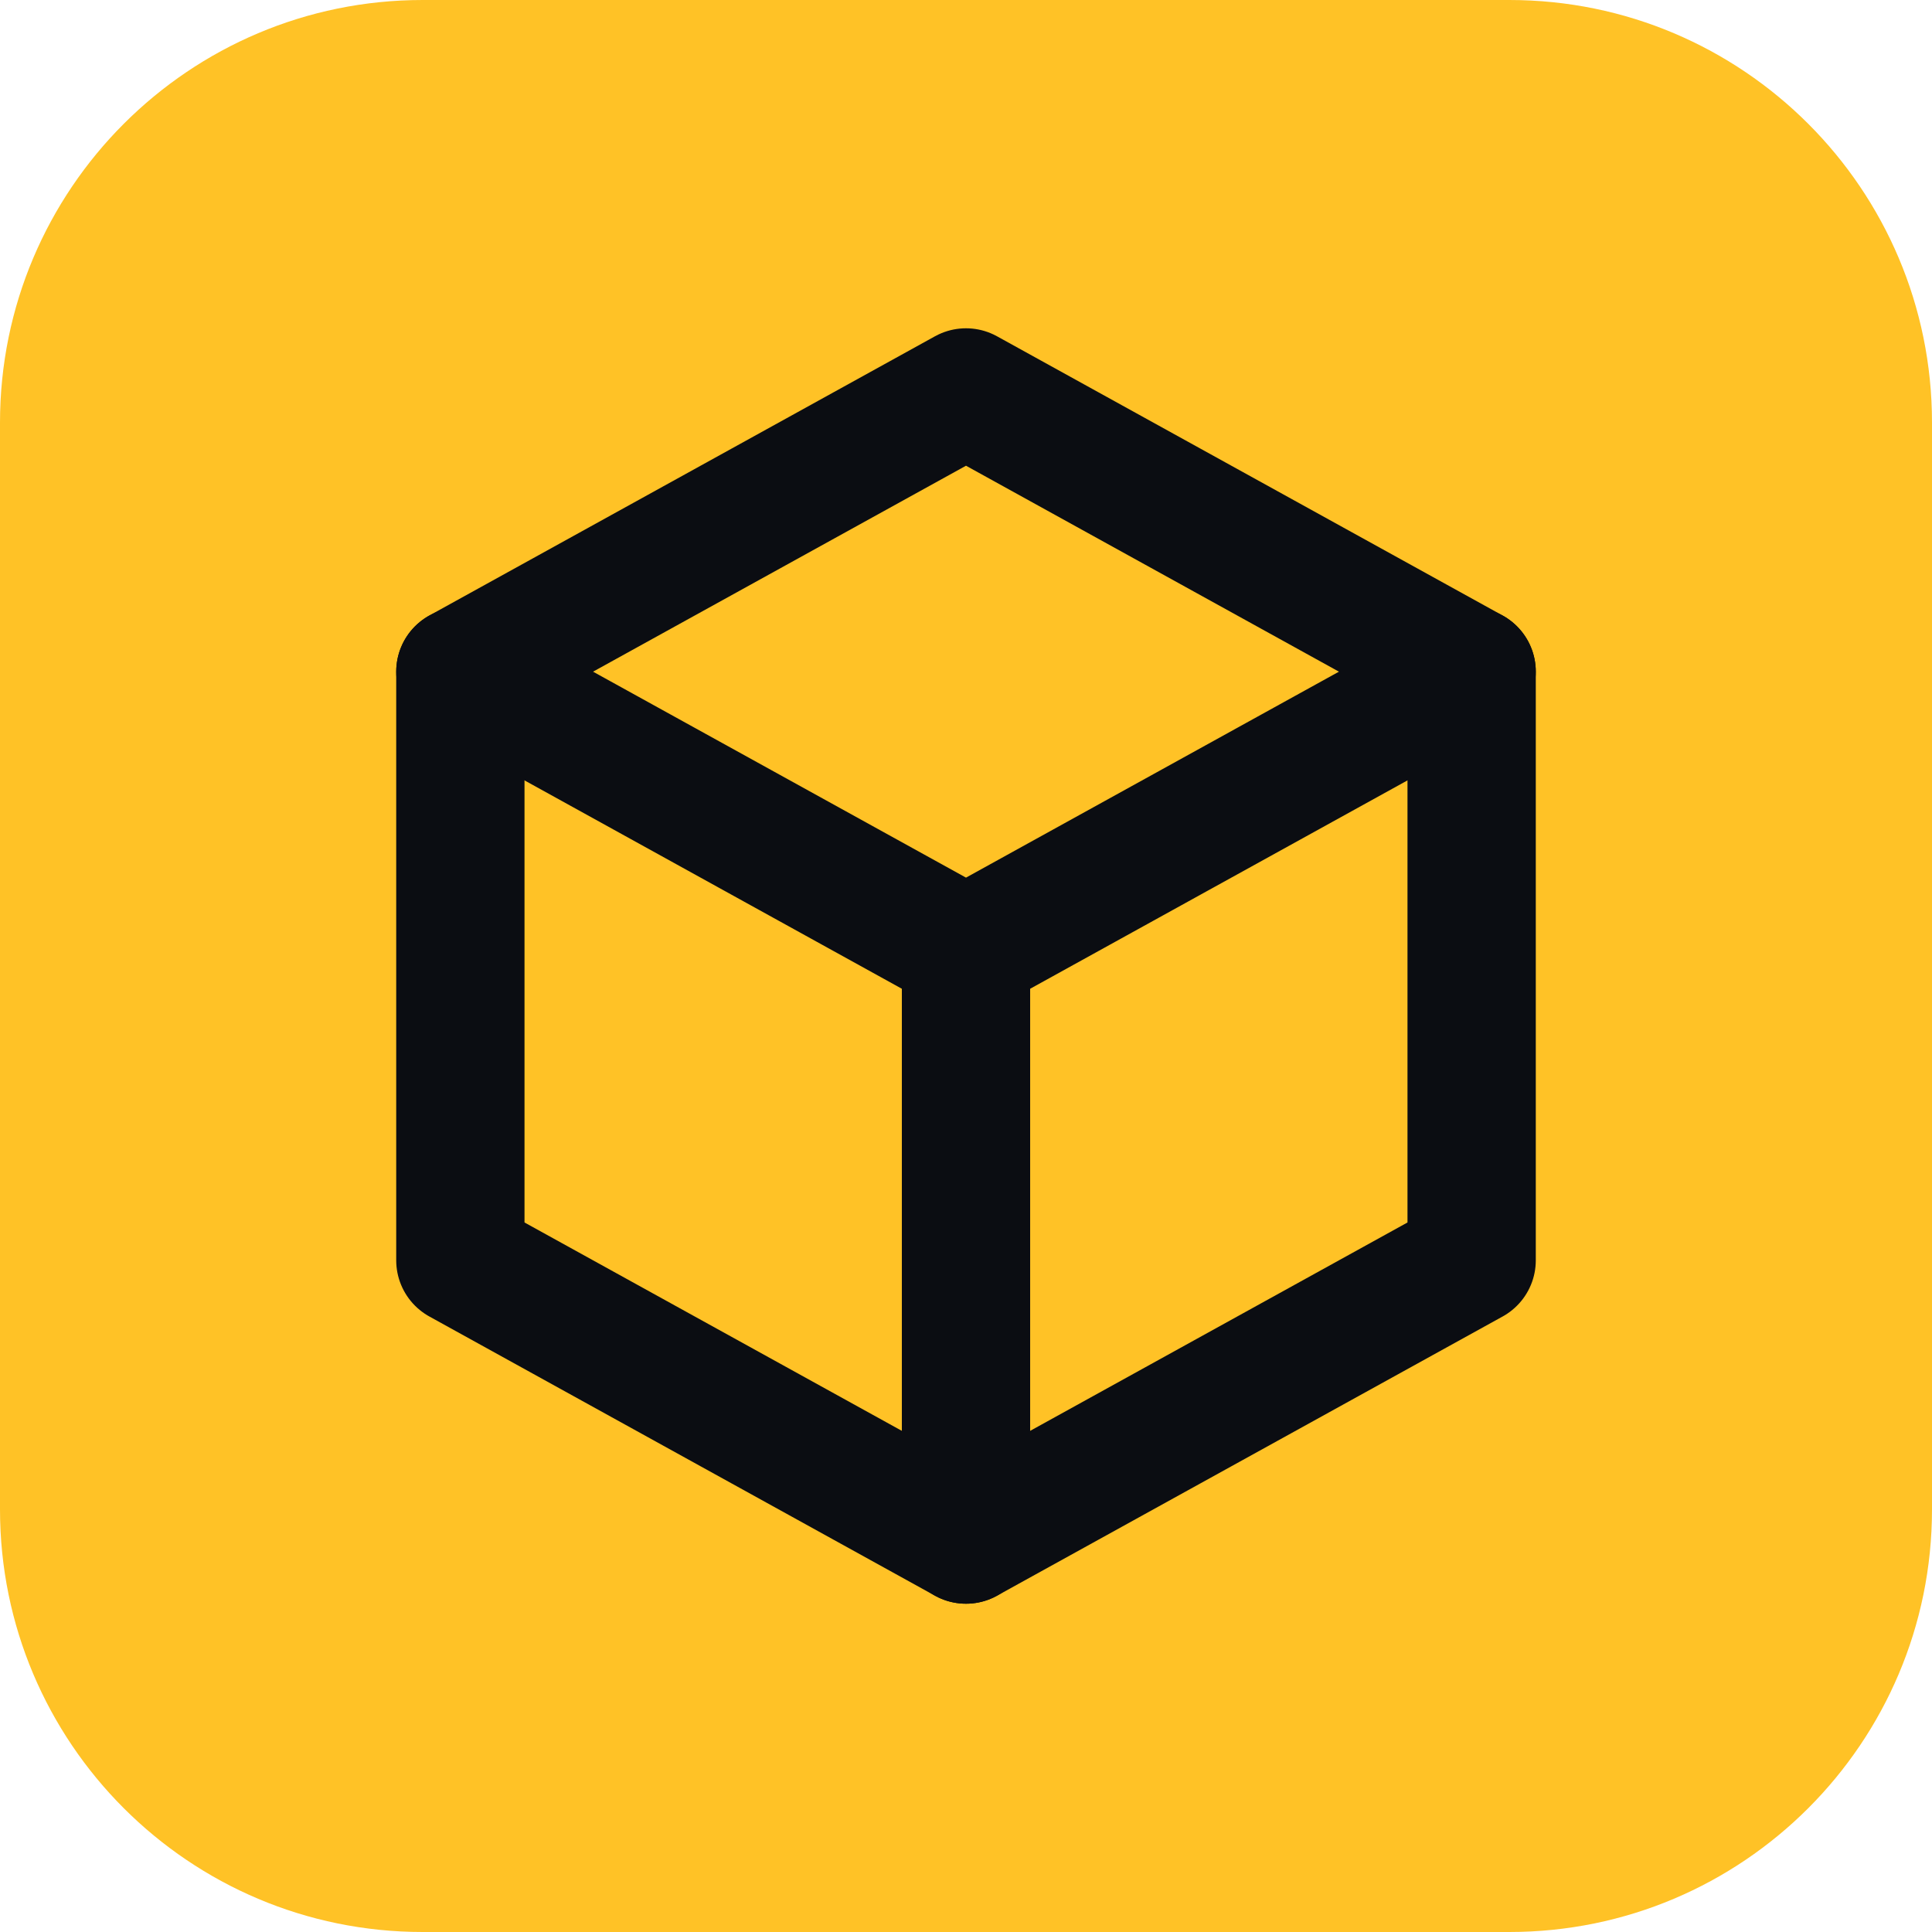
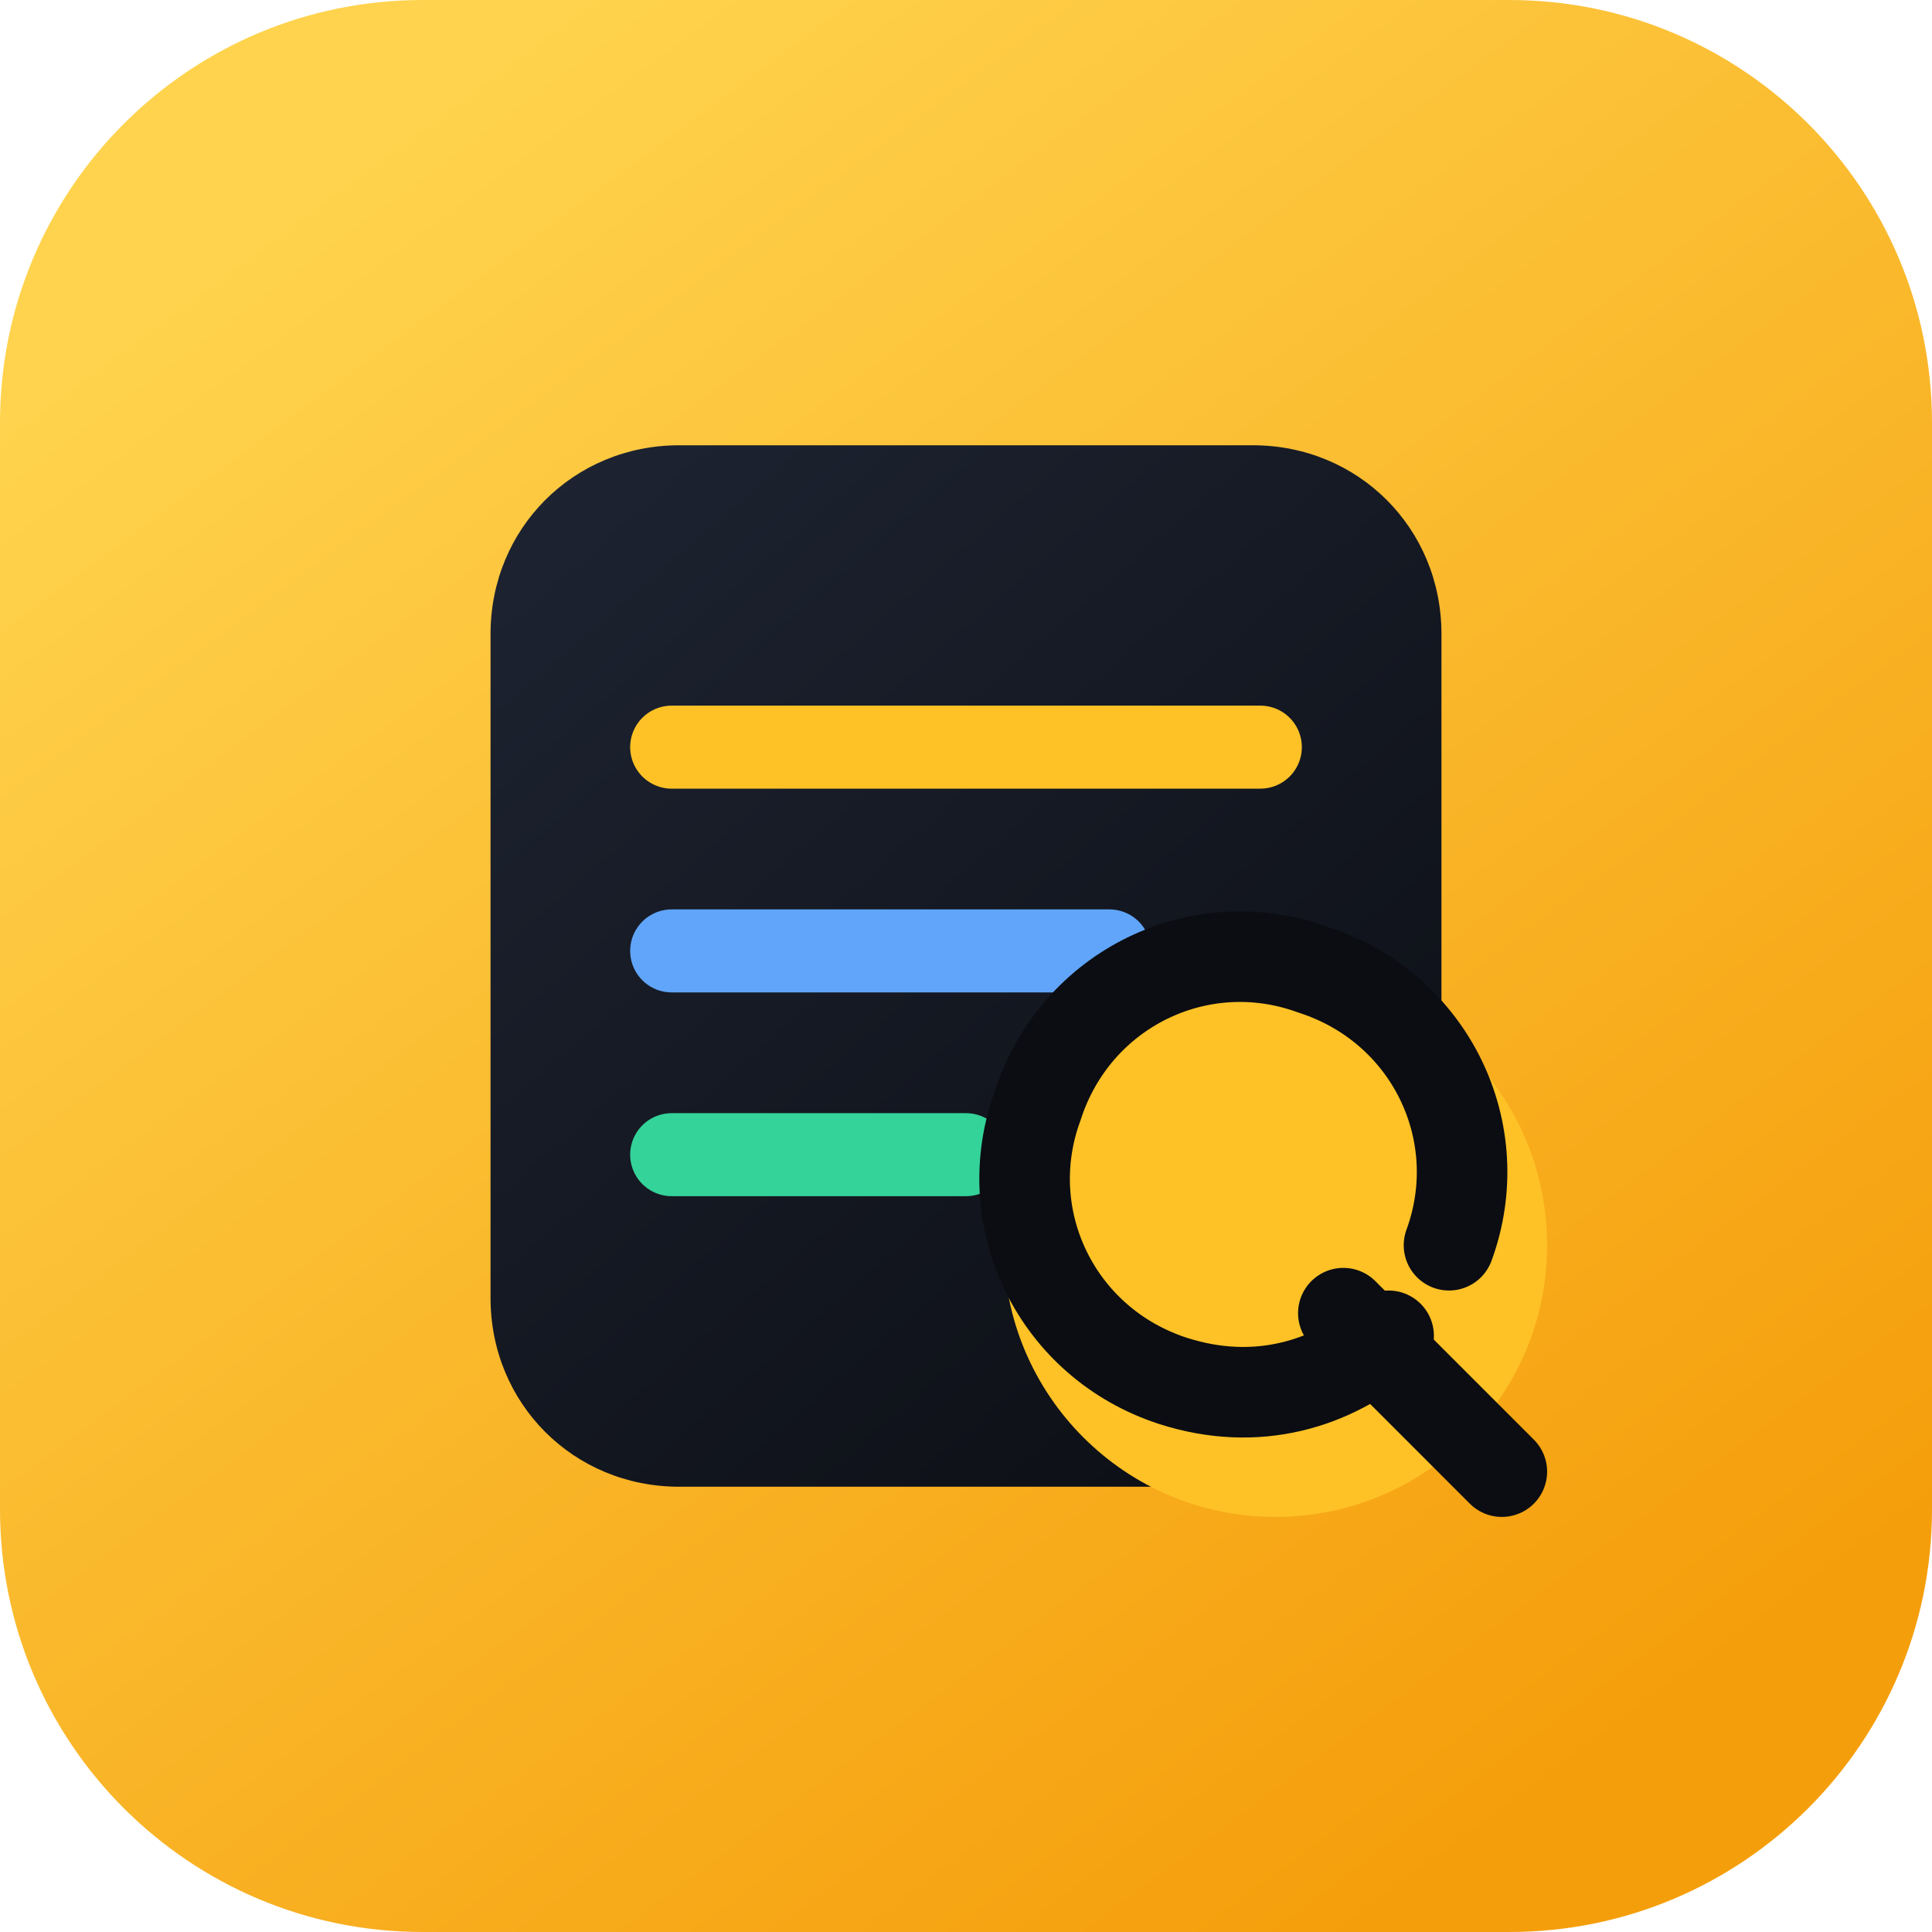
- <svg xmlns="http://www.w3.org/2000/svg" viewBox="0 0 512 512">
-   <rect width="512" height="512" rx="112" fill="#ffc226" />
-   <path d="M122 178 256 104l134 74v156l-134 74-134-74V178Z" fill="none" stroke="#0b0d12" stroke-width="34" stroke-linejoin="round" />
-   <path d="M122 178l134 74 134-74M256 252v156" fill="none" stroke="#0b0d12" stroke-width="34" stroke-linecap="round" stroke-linejoin="round" />
+ <svg xmlns="http://www.w3.org/2000/svg" viewBox="0 0 512 512" role="img" aria-label="QuickFlex Sales">
+   <defs>
+     <linearGradient id="bg" x1="96" y1="40" x2="416" y2="472" gradientUnits="userSpaceOnUse">
+       <stop offset="0" stop-color="#ffd34d" />
+       <stop offset="1" stop-color="#f59e0b" />
+     </linearGradient>
+     <linearGradient id="card" x1="140" y1="128" x2="372" y2="396" gradientUnits="userSpaceOnUse">
+       <stop offset="0" stop-color="#1d2331" />
+       <stop offset="1" stop-color="#0b0d12" />
+     </linearGradient>
+   </defs>
+   <rect width="512" height="512" rx="112" fill="url(#bg)" />
+   <path d="M130 168c0-28 22-50 50-50h152c28 0 50 22 50 50v176c0 28-22 50-50 50H180c-28 0-50-22-50-50V168Z" fill="url(#card)" />
+   <path d="M178 198h156" stroke="#ffc226" stroke-width="22" stroke-linecap="round" />
+   <path d="M178 252h116" stroke="#60a5fa" stroke-width="22" stroke-linecap="round" />
+   <path d="M178 306h78" stroke="#34d399" stroke-width="22" stroke-linecap="round" />
+   <circle cx="338" cy="330" r="72" fill="#ffc226" />
+   <path d="M368 354c-15 13-35 19-57 12-31-10-47-43-36-73 10-31 43-47 73-36 31 10 47 43 36 73" fill="none" stroke="#0b0d12" stroke-width="24" stroke-linecap="round" />
+   <path d="M356 348l42 42" stroke="#0b0d12" stroke-width="24" stroke-linecap="round" />
</svg>
